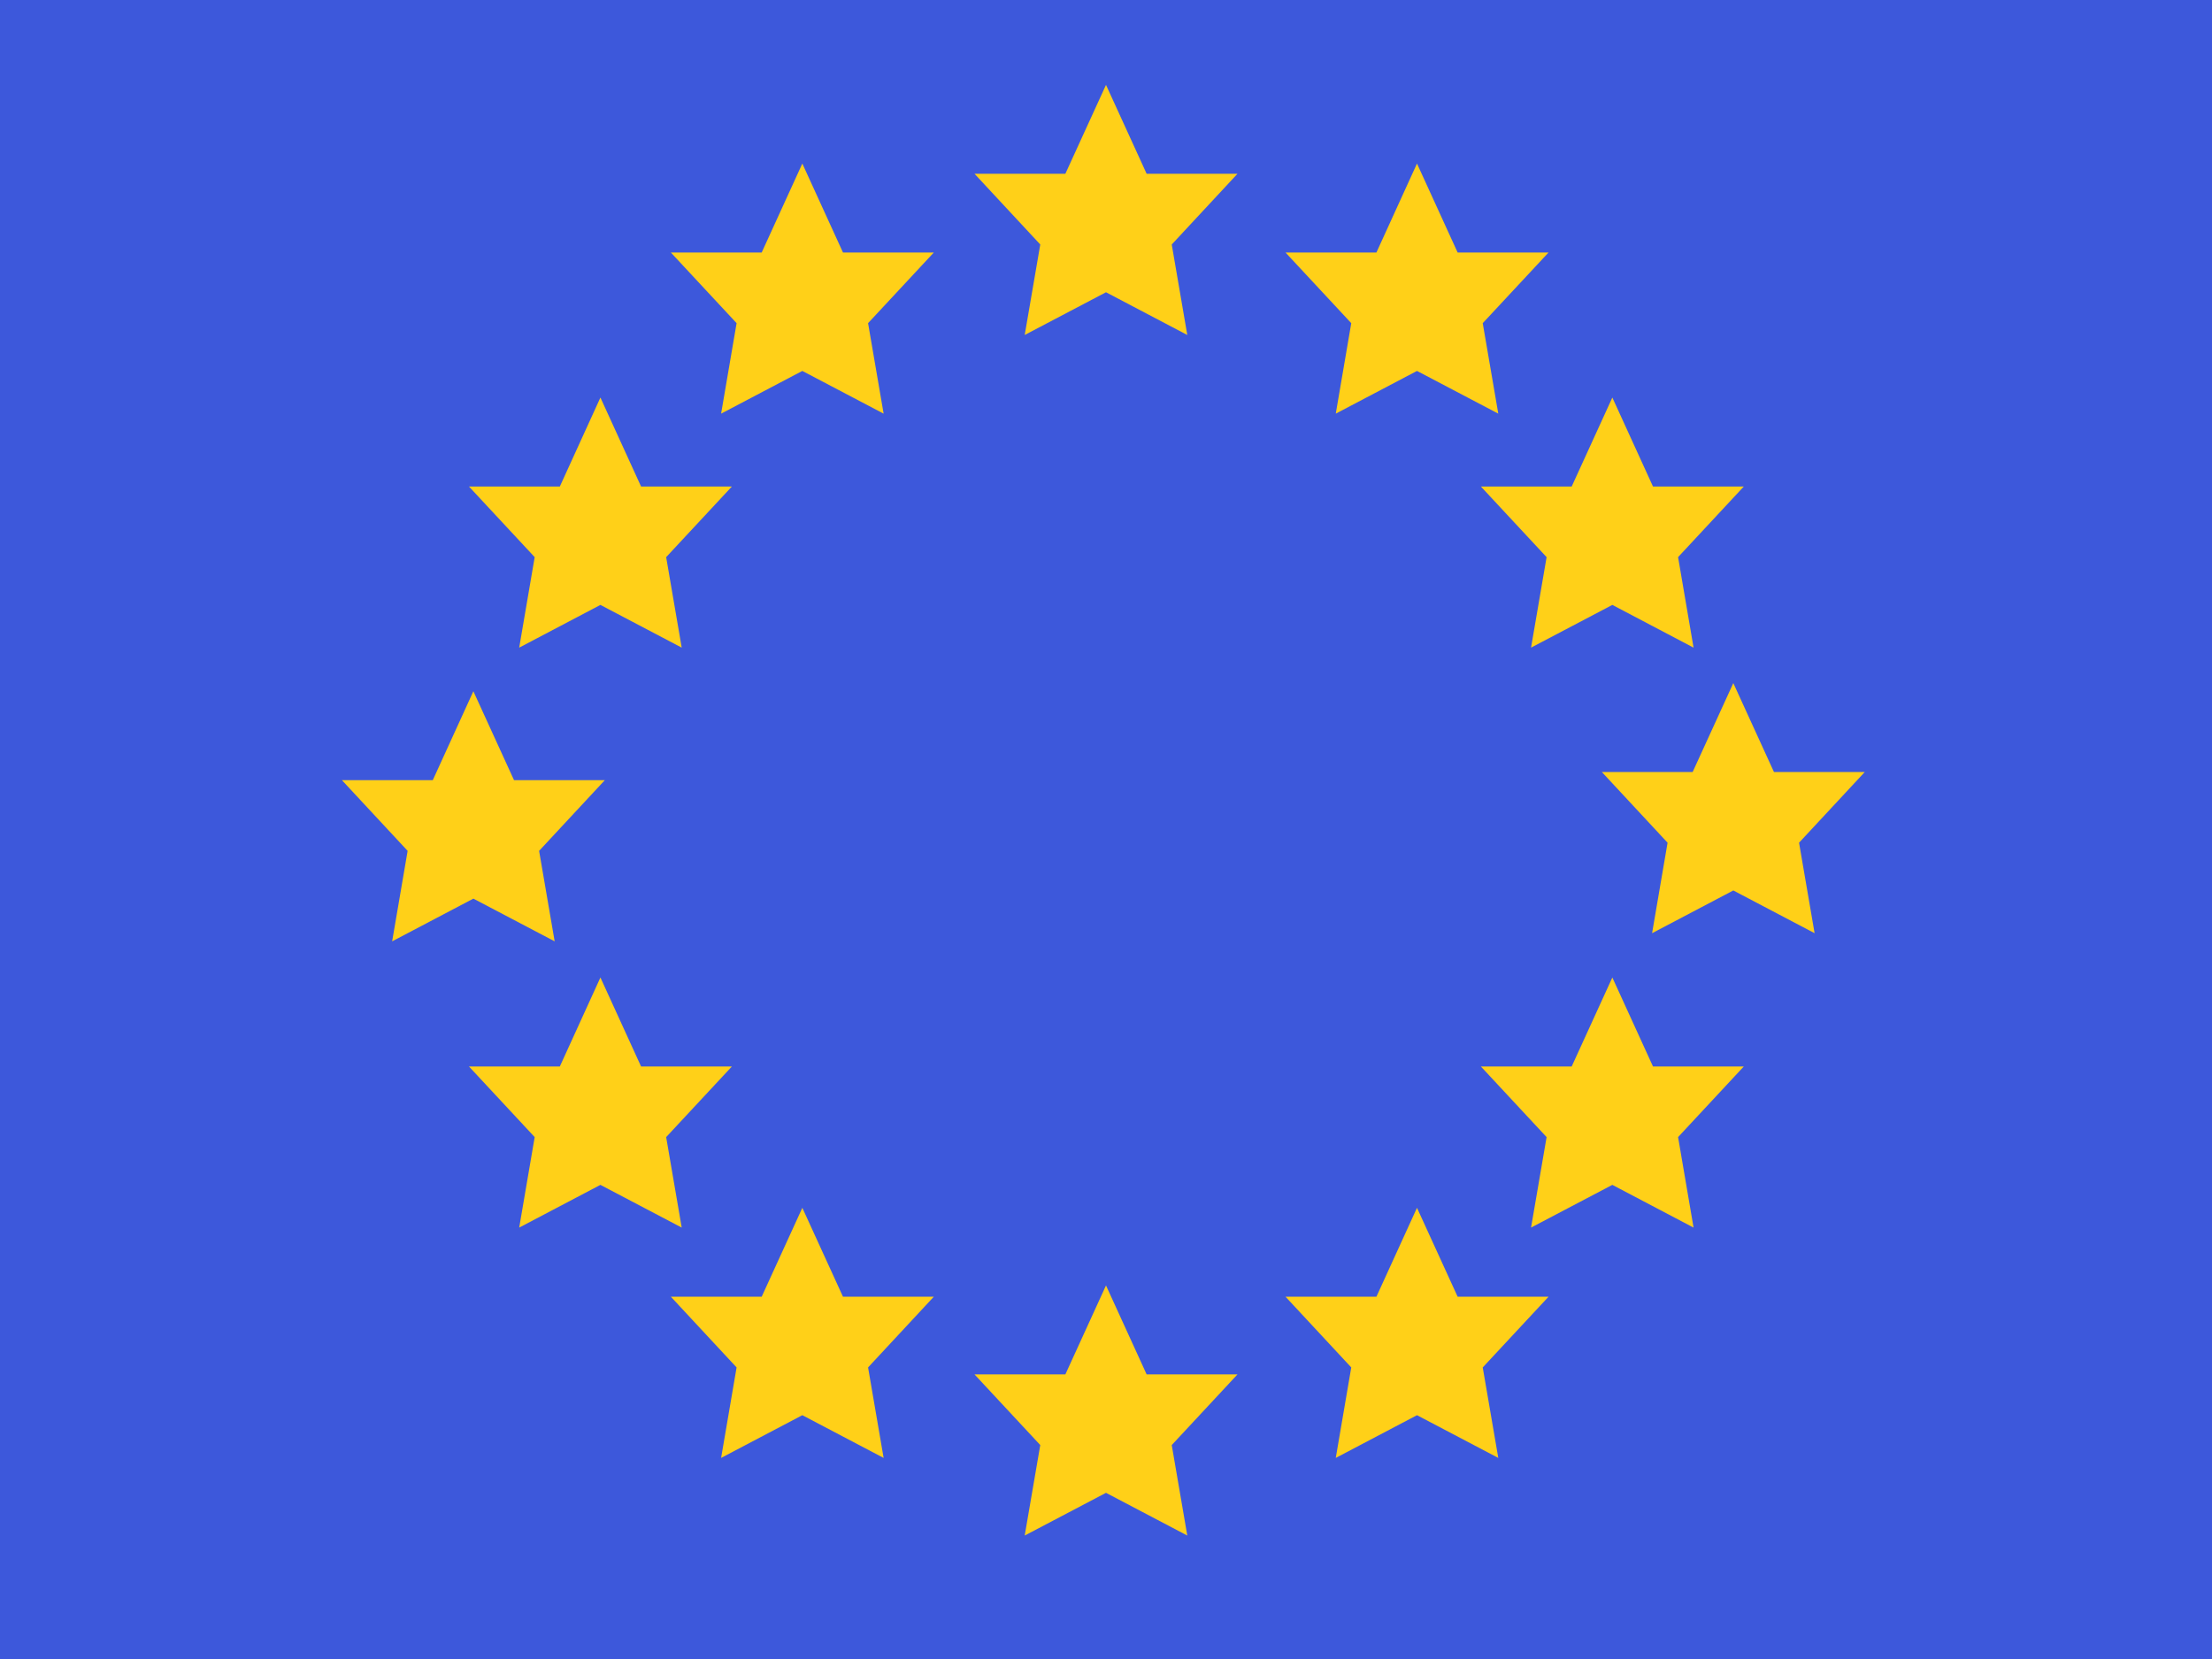
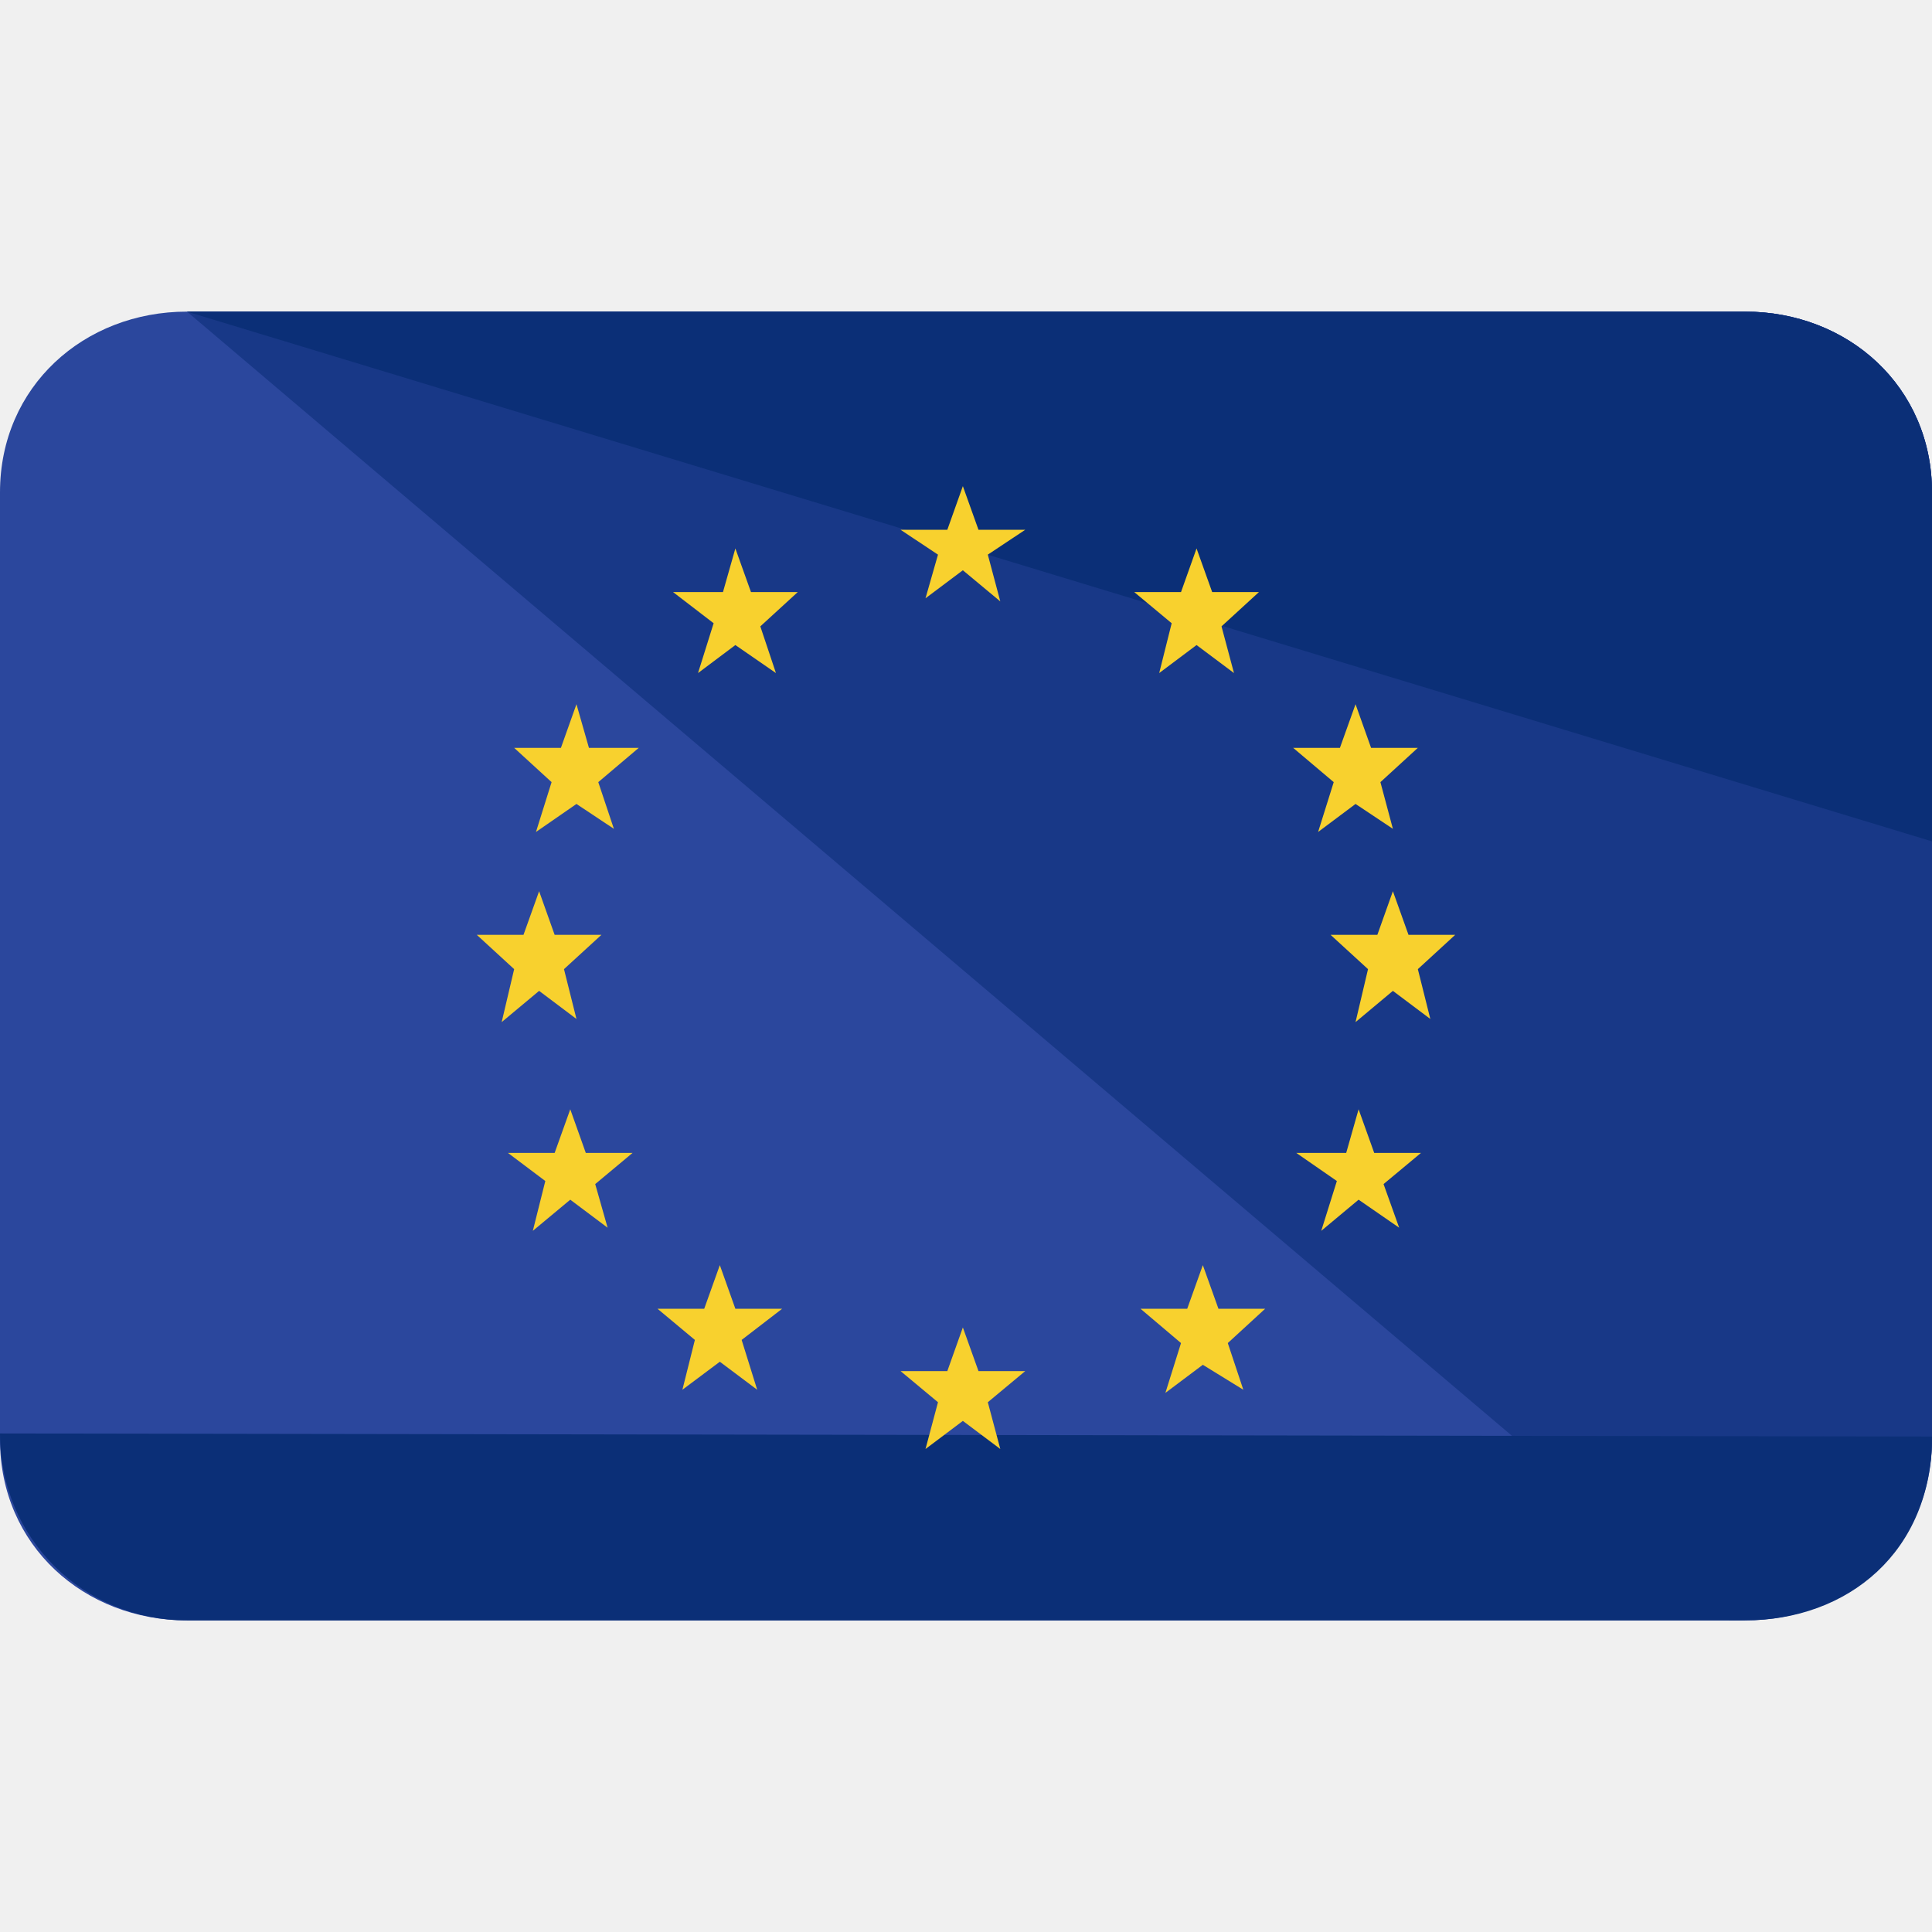
- <svg xmlns="http://www.w3.org/2000/svg" xmlns:xlink="http://www.w3.org/1999/xlink" width="32px" height="24px" viewBox="0 0 32 24" version="1.1">
+ <svg xmlns="http://www.w3.org/2000/svg" width="24" height="24" viewBox="0 0 24 24" fill="none">
+   <g clip-path="url(#clip0_324_1086)">
+     <path d="M24 17.884C24 19.2 22.955 20.129 21.677 20.129H2.323C1.045 20.129 0 19.2 0 17.884V6.116C0 4.8 1.045 3.871 2.323 3.871H21.677C22.955 3.871 24 4.8 24 6.116V17.884Z" fill="#2B479D" />
+     <path d="M2.323 3.871H21.677C22.955 3.871 24 4.8 24 6.116V17.884C24 19.2 22.761 20.129 21.484 20.129" fill="#183887" />
+     <path d="M2.323 3.871H21.677C22.955 3.871 24 4.8 24 6.116V10.452" fill="#0B2F77" />
+     <path d="M24 17.845C24 19.278 22.955 20.129 21.677 20.129H2.323C1.045 20.129 0 19.123 0 17.807" fill="#0B2F77" />
+     <path d="M11.961 6.039L12.155 6.581H12.736L12.271 6.89L12.426 7.471L11.961 7.084L11.497 7.432L11.652 6.89L11.187 6.581H11.768L11.961 6.039Z" fill="#F8D12E" />
+     <path d="M11.961 16.49L12.155 17.032H12.736L12.271 17.419L12.426 18L11.961 17.651L11.497 18L11.652 17.419L11.187 17.032H11.768L11.961 16.49Z" fill="#F8D12E" />
+     <path d="M14.864 6.813L15.058 7.355H15.639L15.174 7.781L15.329 8.361L14.864 8.013L14.4 8.361L14.555 7.742L14.09 7.355H14.671L14.864 6.813Z" fill="#F8D12E" />
+     <path d="M16.839 8.748L17.032 9.29H17.613L17.148 9.716L17.303 10.296L16.839 9.987L16.374 10.335L16.568 9.716L16.064 9.29H16.645L16.839 8.748Z" fill="#F8D12E" />
+     <path d="M16.877 13.78L17.071 14.322H17.652L17.187 14.709L17.381 15.251L16.877 14.903L16.413 15.29L16.607 14.671L16.103 14.322H16.723L16.877 13.78Z" fill="#F8D12E" />
+     <path d="M7.161 8.748L7.316 9.29H7.935L7.432 9.716L7.626 10.296L7.161 9.987L6.658 10.335L6.852 9.716L6.387 9.29H6.968L7.161 8.748Z" fill="#F8D12E" />
+     <path d="M17.303 11.071L17.497 11.613H18.077L17.613 12.039L17.768 12.658L17.303 12.309L16.839 12.697L16.994 12.039L16.529 11.613H17.11L17.303 11.071Z" fill="#F8D12E" />
+     <path d="M6.697 11.071L6.89 11.613H7.471L7.006 12.039L7.161 12.658L6.697 12.309L6.232 12.697L6.387 12.039L5.923 11.613H6.503L6.697 11.071Z" fill="#F8D12E" />
+     <path d="M7.084 13.78L7.277 14.322H7.858L7.394 14.709L7.548 15.251L7.084 14.903L6.619 15.29L6.774 14.671L6.31 14.322H6.89L7.084 13.78Z" fill="#F8D12E" />
+     <path d="M14.942 15.716L15.136 16.258H15.716L15.252 16.684L15.445 17.264L14.942 16.954L14.477 17.303L14.671 16.684L14.168 16.258H14.748L14.942 15.716Z" fill="#F8D12E" />
+     <path d="M9.135 6.813L9.329 7.355H9.91L9.445 7.781L9.639 8.361L9.135 8.013L8.671 8.361L8.865 7.742L8.361 7.355H8.981L9.135 6.813Z" fill="#F8D12E" />
+     <path d="M8.942 15.716L9.135 16.258H9.716L9.213 16.645L9.406 17.264L8.942 16.916L8.477 17.264L8.632 16.645L8.168 16.258H8.748L8.942 15.716Z" fill="#F8D12E" />
+   </g>
  <defs>
-     <rect id="path-1" x="0" y="0" width="32" height="24" />
-     <rect id="path-3" x="0" y="0" width="32" height="24" />
+     <clipPath id="clip0_324_1086">
+       <rect width="24" height="24" fill="white" />
+     </clipPath>
  </defs>
-   <g id="Symbols" stroke="none" stroke-width="1" fill="none" fill-rule="evenodd">
-     <g id="flag">
-       <mask id="mask-2" fill="white">
-         <use xlink:href="#path-1" />
-       </mask>
-       <g id="mask" />
-       <g id="contents" mask="url(#mask-2)">
-         <mask id="mask-4" fill="white">
-           <use xlink:href="#path-3" />
-         </mask>
-         <use id="background" fill="#F7FCFF" xlink:href="#path-3" />
-         <rect id="base" fill="#3D58DB" mask="url(#mask-4)" x="0" y="0" width="32" height="24" />
-         <path d="M16,18.596 L16.588,19.883 L17.902,19.883 L16.951,20.905 L17.176,22.214 L16,21.596 L14.824,22.214 L15.049,20.905 L14.098,19.883 L15.412,19.883 L16,18.596 Z M11.607,17.473 L12.195,18.759 L13.509,18.759 L12.558,19.782 L12.783,21.091 L11.607,20.473 L10.432,21.091 L10.656,19.782 L9.705,18.759 L11.019,18.759 L11.607,17.473 Z M20.499,17.473 L21.087,18.759 L22.402,18.759 L21.45,19.782 L21.675,21.091 L20.499,20.473 L19.324,21.091 L19.548,19.782 L18.597,18.759 L19.912,18.759 L20.499,17.473 Z M8.686,14.141 L9.274,15.428 L10.588,15.428 L9.637,16.45 L9.862,17.759 L8.686,17.141 L7.511,17.759 L7.735,16.45 L6.784,15.428 L8.099,15.428 L8.686,14.141 Z M23.325,14.141 L23.913,15.428 L25.227,15.428 L24.276,16.45 L24.5,17.759 L23.325,17.141 L22.149,17.759 L22.374,16.45 L21.423,15.428 L22.737,15.428 L23.325,14.141 Z M6.848,10 L7.436,11.286 L8.75,11.286 L7.799,12.309 L8.024,13.618 L6.848,13 L5.673,13.618 L5.897,12.309 L4.946,11.286 L6.261,11.286 L6.848,10 Z M25.075,9.882 L25.663,11.168 L26.977,11.168 L26.026,12.191 L26.251,13.5 L25.075,12.882 L23.9,13.5 L24.124,12.191 L23.173,11.168 L24.487,11.168 L25.075,9.882 Z M8.686,5.751 L9.274,7.038 L10.588,7.038 L9.637,8.06 L9.862,9.369 L8.686,8.751 L7.511,9.369 L7.735,8.06 L6.784,7.038 L8.099,7.038 L8.686,5.751 Z M23.325,5.751 L23.913,7.038 L25.227,7.038 L24.276,8.06 L24.5,9.369 L23.325,8.751 L22.149,9.369 L22.374,8.06 L21.423,7.038 L22.737,7.038 L23.325,5.751 Z M11.607,2.366 L12.195,3.653 L13.509,3.653 L12.558,4.675 L12.783,5.984 L11.607,5.366 L10.432,5.984 L10.656,4.675 L9.705,3.653 L11.019,3.653 L11.607,2.366 Z M20.499,2.366 L21.087,3.653 L22.402,3.653 L21.45,4.675 L21.675,5.984 L20.499,5.366 L19.324,5.984 L19.548,4.675 L18.597,3.653 L19.912,3.653 L20.499,2.366 Z M16,1.228 L16.588,2.514 L17.902,2.514 L16.951,3.537 L17.176,4.846 L16,4.228 L14.824,4.846 L15.049,3.537 L14.098,2.514 L15.412,2.514 L16,1.228 Z" id="Combined-Shape" fill="#FFD018" mask="url(#mask-4)" />
-       </g>
-     </g>
-   </g>
</svg>
